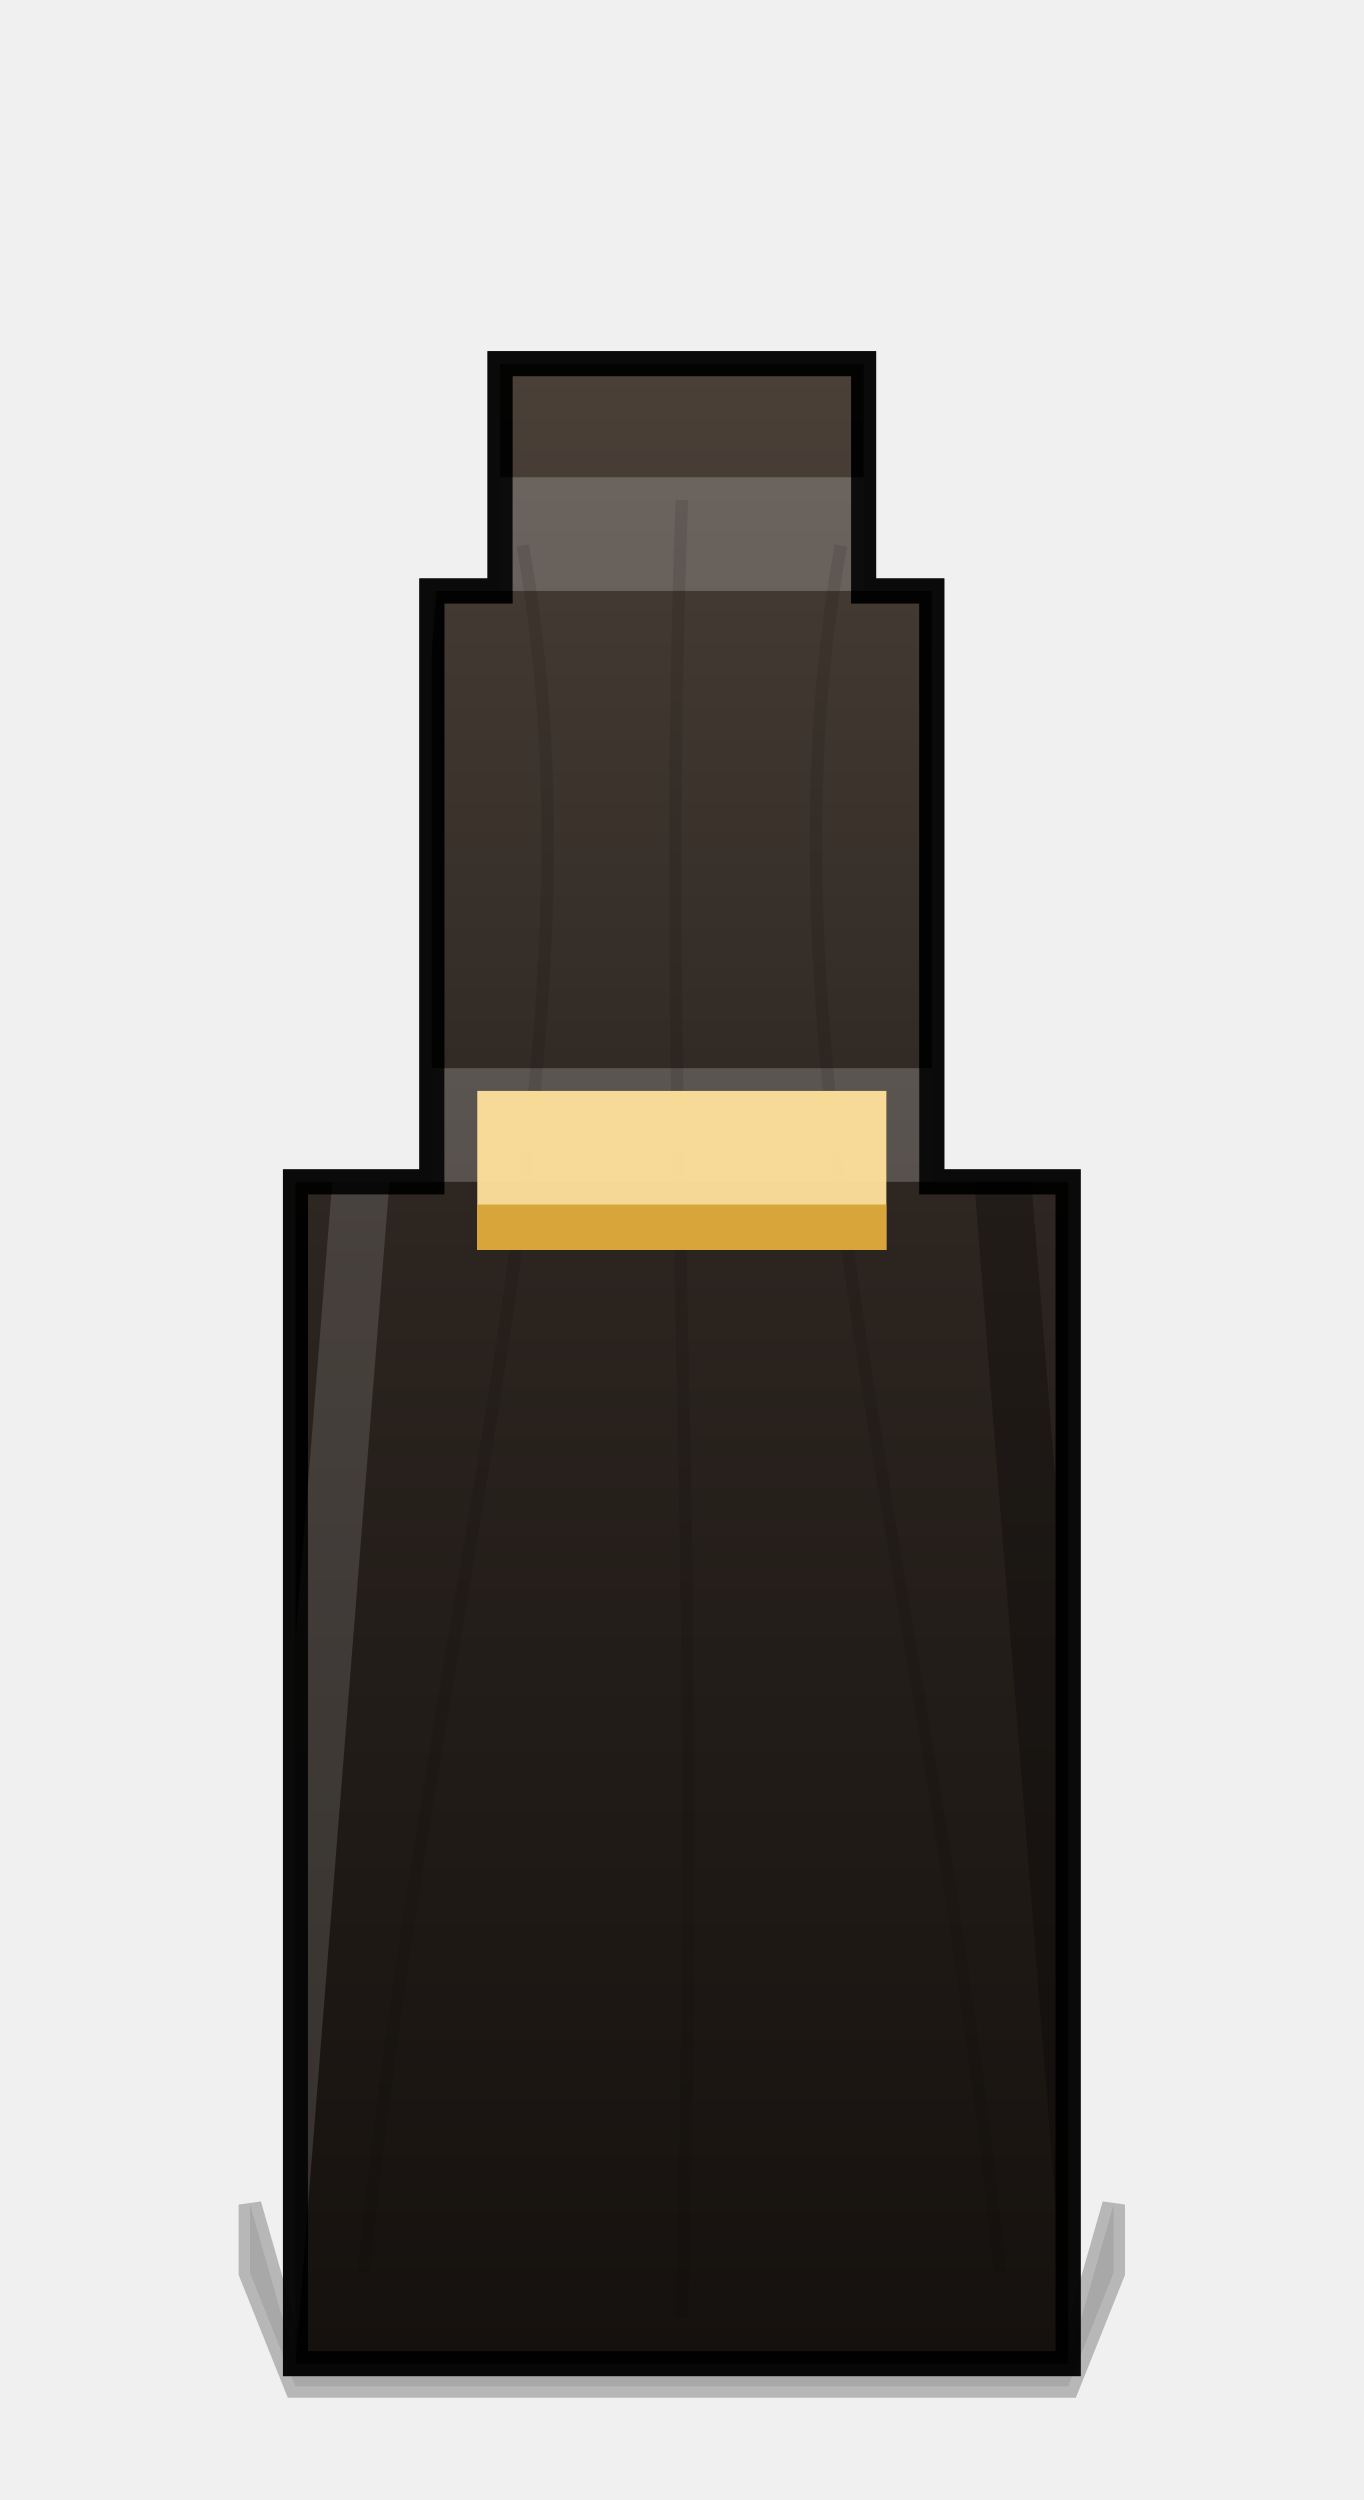
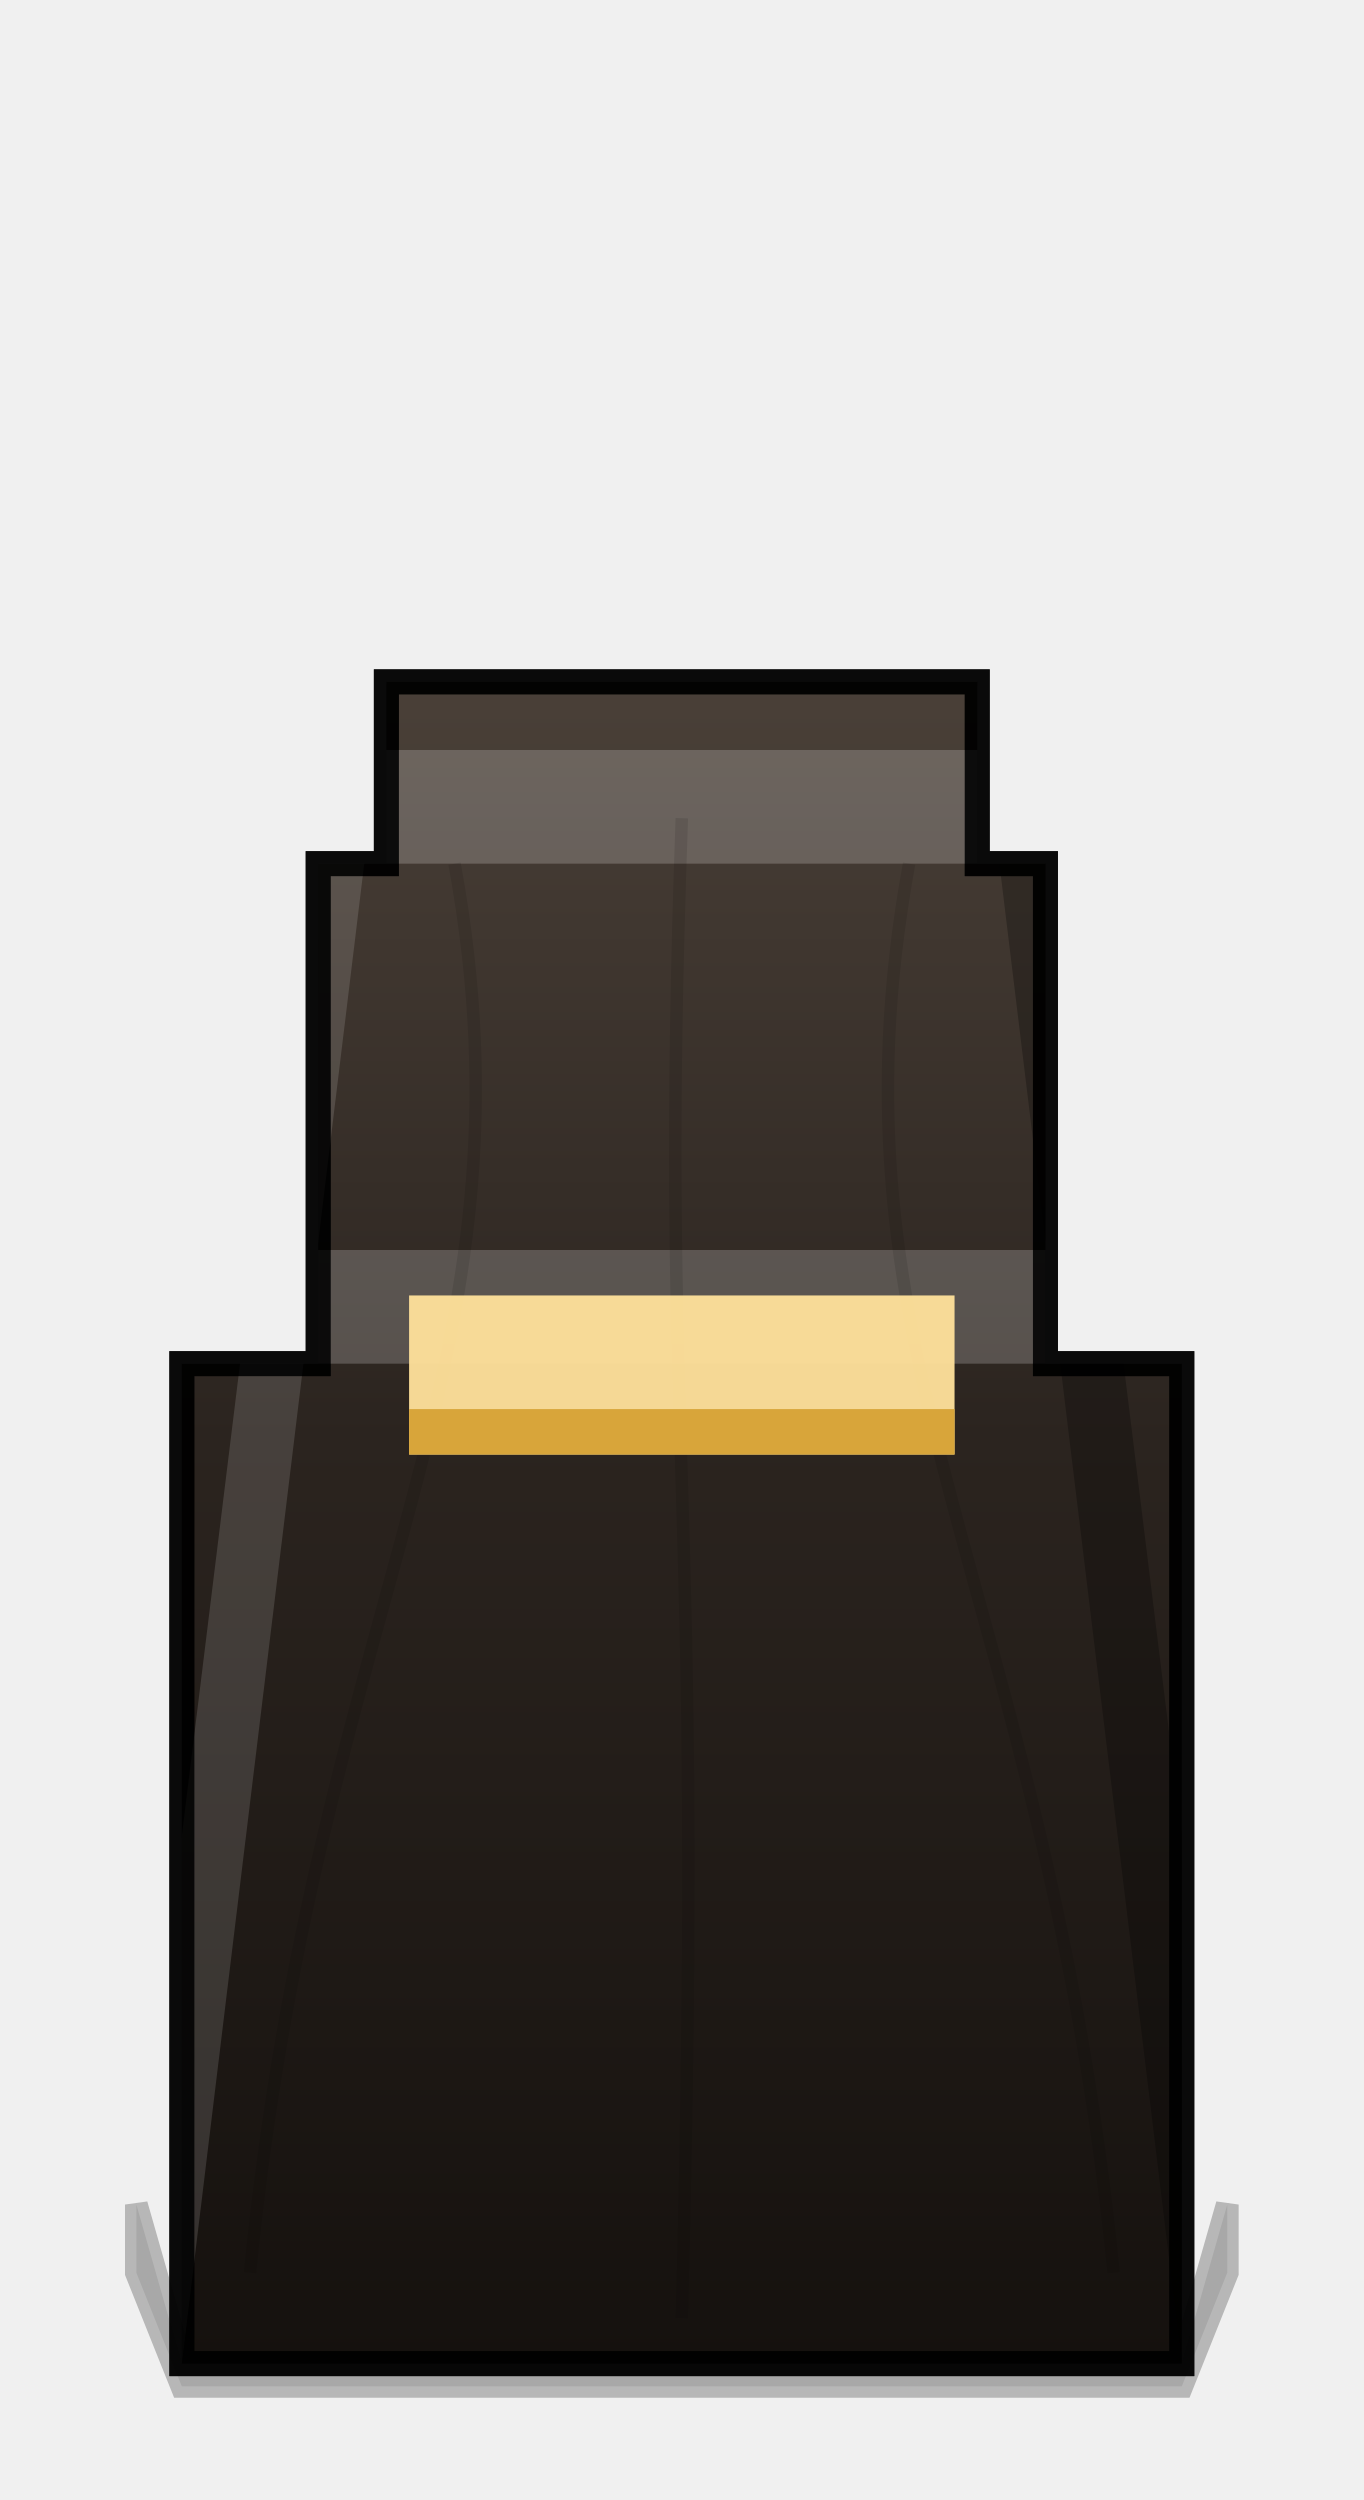
<svg xmlns="http://www.w3.org/2000/svg" viewBox="0 0 60 110" width="60" height="110">
  <defs>
    <linearGradient id="wood" x1="0" y1="0" x2="0" y2="1">
      <stop offset="0" stop-color="#4a4038" />
      <stop offset=".45" stop-color="#2b241f" />
      <stop offset="1" stop-color="#15110e" />
    </linearGradient>
    <clipPath id="sil">
-       <path d="M13,104 L13,52 L19,52 L19,26 L22,26 L22,16 L38,16 L38,26 L41,26 L41,52 L47,52 L47,104 Z" />
+       <path d="M8,104 L8,60 L14,60 L14,38 L17,38 L17,30 L43,30 L43,38 L46,38 L46,60 L52,60 L52,104 Z" />
    </clipPath>
  </defs>
-   <path d="M13,104 L13,52 L19,52 L19,26 L22,26 L22,16 L38,16 L38,26 L41,26 L41,52 L47,52 L47,104 Z" fill="url(#wood)" stroke="rgba(0,0,0,.8)" stroke-width="1.1" />
+   <path d="M8,104 L8,60 L14,60 L14,38 L17,38 L17,30 L43,30 L43,38 L46,38 L46,60 L52,60 L52,104 Z" fill="url(#wood)" stroke="rgba(0,0,0,.8)" stroke-width="1.1" />
  <g clip-path="url(#sil)">
-     <path d="M20,16 L13,104 L11,97 L18,10 Z" fill="#fff" opacity=".13" />
-     <path d="M40,16 L47,104 L49,97 L42,10 Z" fill="#000" opacity=".26" />
-     <path d="M13,52 L15,47 L45,47 L47,52 Z" fill="#fff" opacity=".20" />
-     <path d="M19,26 L21,21 L39,21 L41,26 Z" fill="#fff" opacity=".20" />
-     <path d="M22,16 L24,11 L36,11 L38,16 Z" fill="#fff" opacity=".20" />
+     <path d="M17,30 L8,104 L6,97 L15,24 Z" fill="#fff" opacity=".13" />
+     <path d="M43,30 L52,104 L54,97 L45,24 Z" fill="#000" opacity=".26" />
+     <path d="M8,60 L10,55 L50,55 L52,60 Z" fill="#fff" opacity=".20" />
+     <path d="M14,38 L16,33 L44,33 L46,38 Z" fill="#fff" opacity=".20" />
+     <path d="M17,30 L19,25 L41,25 L43,30 Z" fill="#fff" opacity=".20" />
    <g stroke="#000" stroke-width=".55" opacity=".10" fill="none">
-       <path d="M23,24 C27,46 19,70 16,100" />
-       <path d="M30,22 C29,50 31,64 30,102" />
-       <path d="M37,24 C33,46 41,70 44,100" />
+       <path d="M20,38 C24,60 14,70 11,100" />
+       <path d="M30,36 C29,64 31,64 30,102" />
+       <path d="M40,38 C36,60 46,70 49,100" />
    </g>
  </g>
-   <path d="M13,104 L13,52 L19,52 L19,26 L22,26 L22,16 L38,16 L38,26 L41,26 L41,52 L47,52 L47,104 Z" fill="none" stroke="rgba(0,0,0,.8)" stroke-width="1.1" />
-   <path d="M21,48 L39,48 L39,55 L21,55 Z" fill="#ffe19a" opacity=".95" />
-   <path d="M21,53 L39,53 L39,55 L21,55 Z" fill="#d8a53a" />
-   <path d="M11,97 L13,104 L47,104 L49,97 L49,100 L47,105 L13,105 L11,100 Z" fill="#000" opacity=".3" stroke="rgba(0,0,0,.8)" stroke-width="1" />
+   <path d="M8,104 L8,60 L14,60 L14,38 L17,38 L17,30 L43,30 L43,38 L46,38 L46,60 L52,60 L52,104 Z" fill="none" stroke="rgba(0,0,0,.8)" stroke-width="1.1" />
+   <path d="M18,57 L42,57 L42,64 L18,64 Z" fill="#ffe19a" opacity=".95" />
+   <path d="M18,62 L42,62 L42,64 L18,64 Z" fill="#d8a53a" />
+   <path d="M6,97 L8,104 L52,104 L54,97 L54,100 L52,105 L8,105 L6,100 Z" fill="#000" opacity=".3" stroke="rgba(0,0,0,.8)" stroke-width="1" />
</svg>
